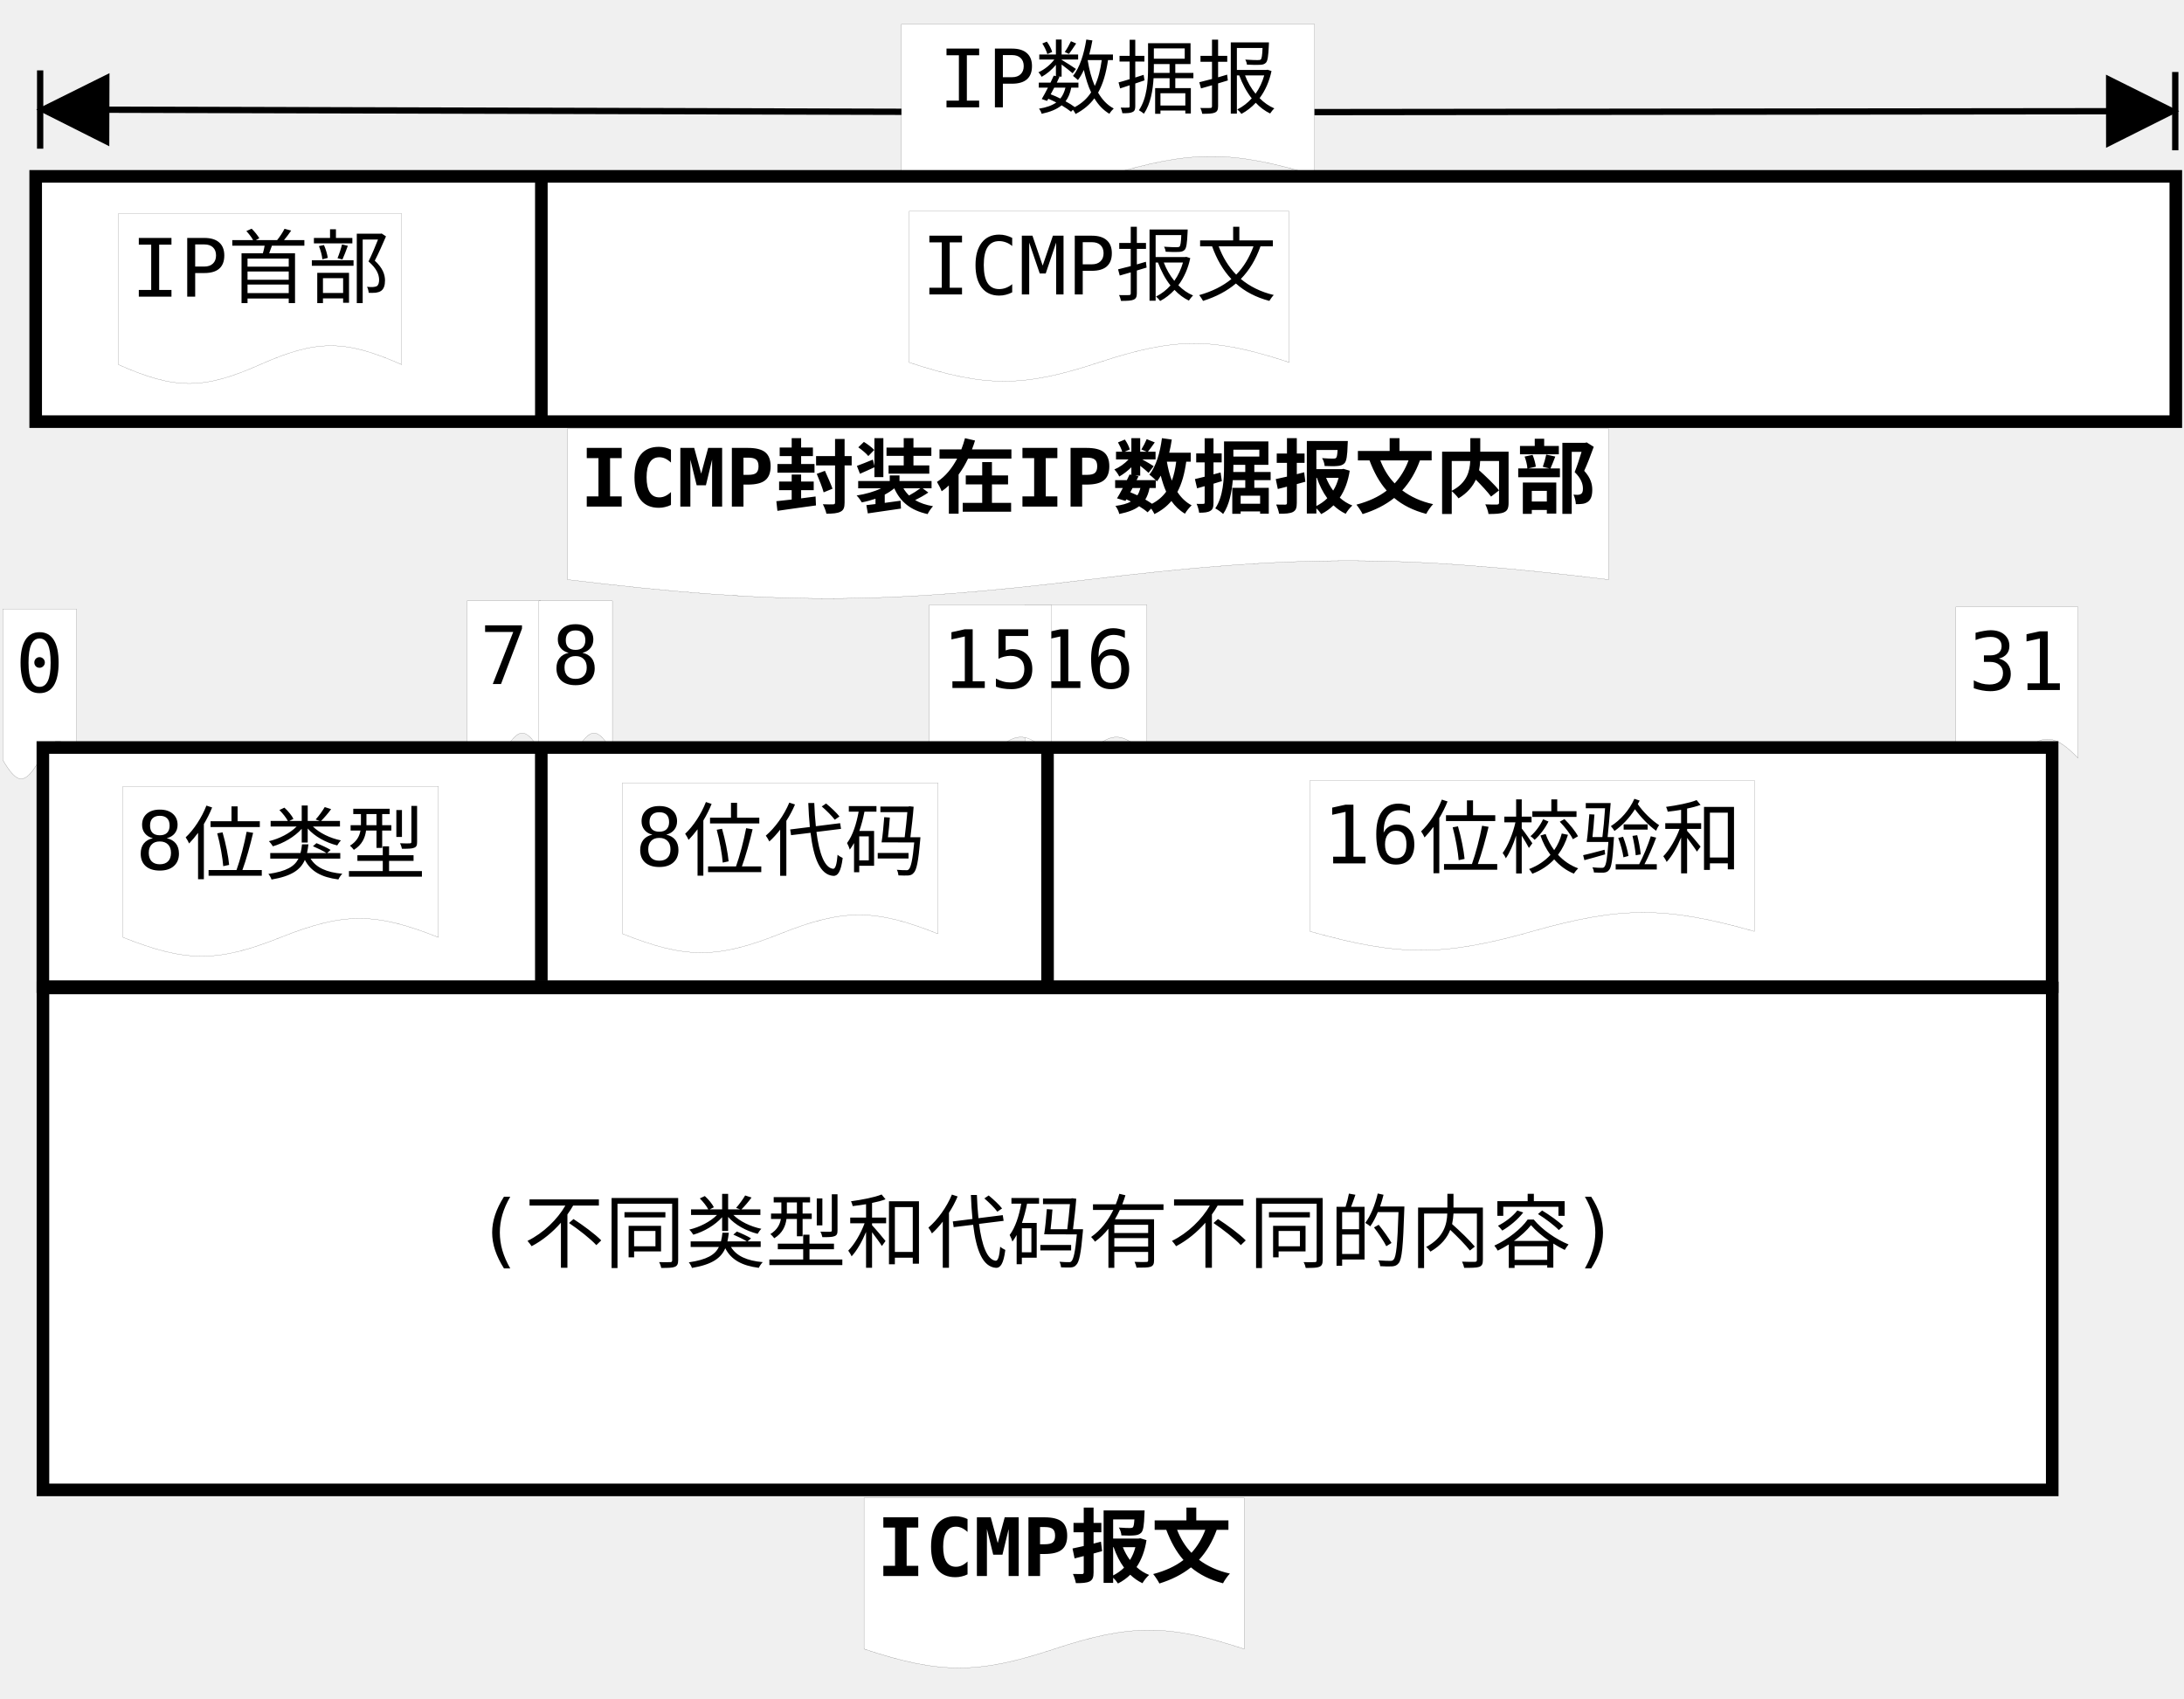
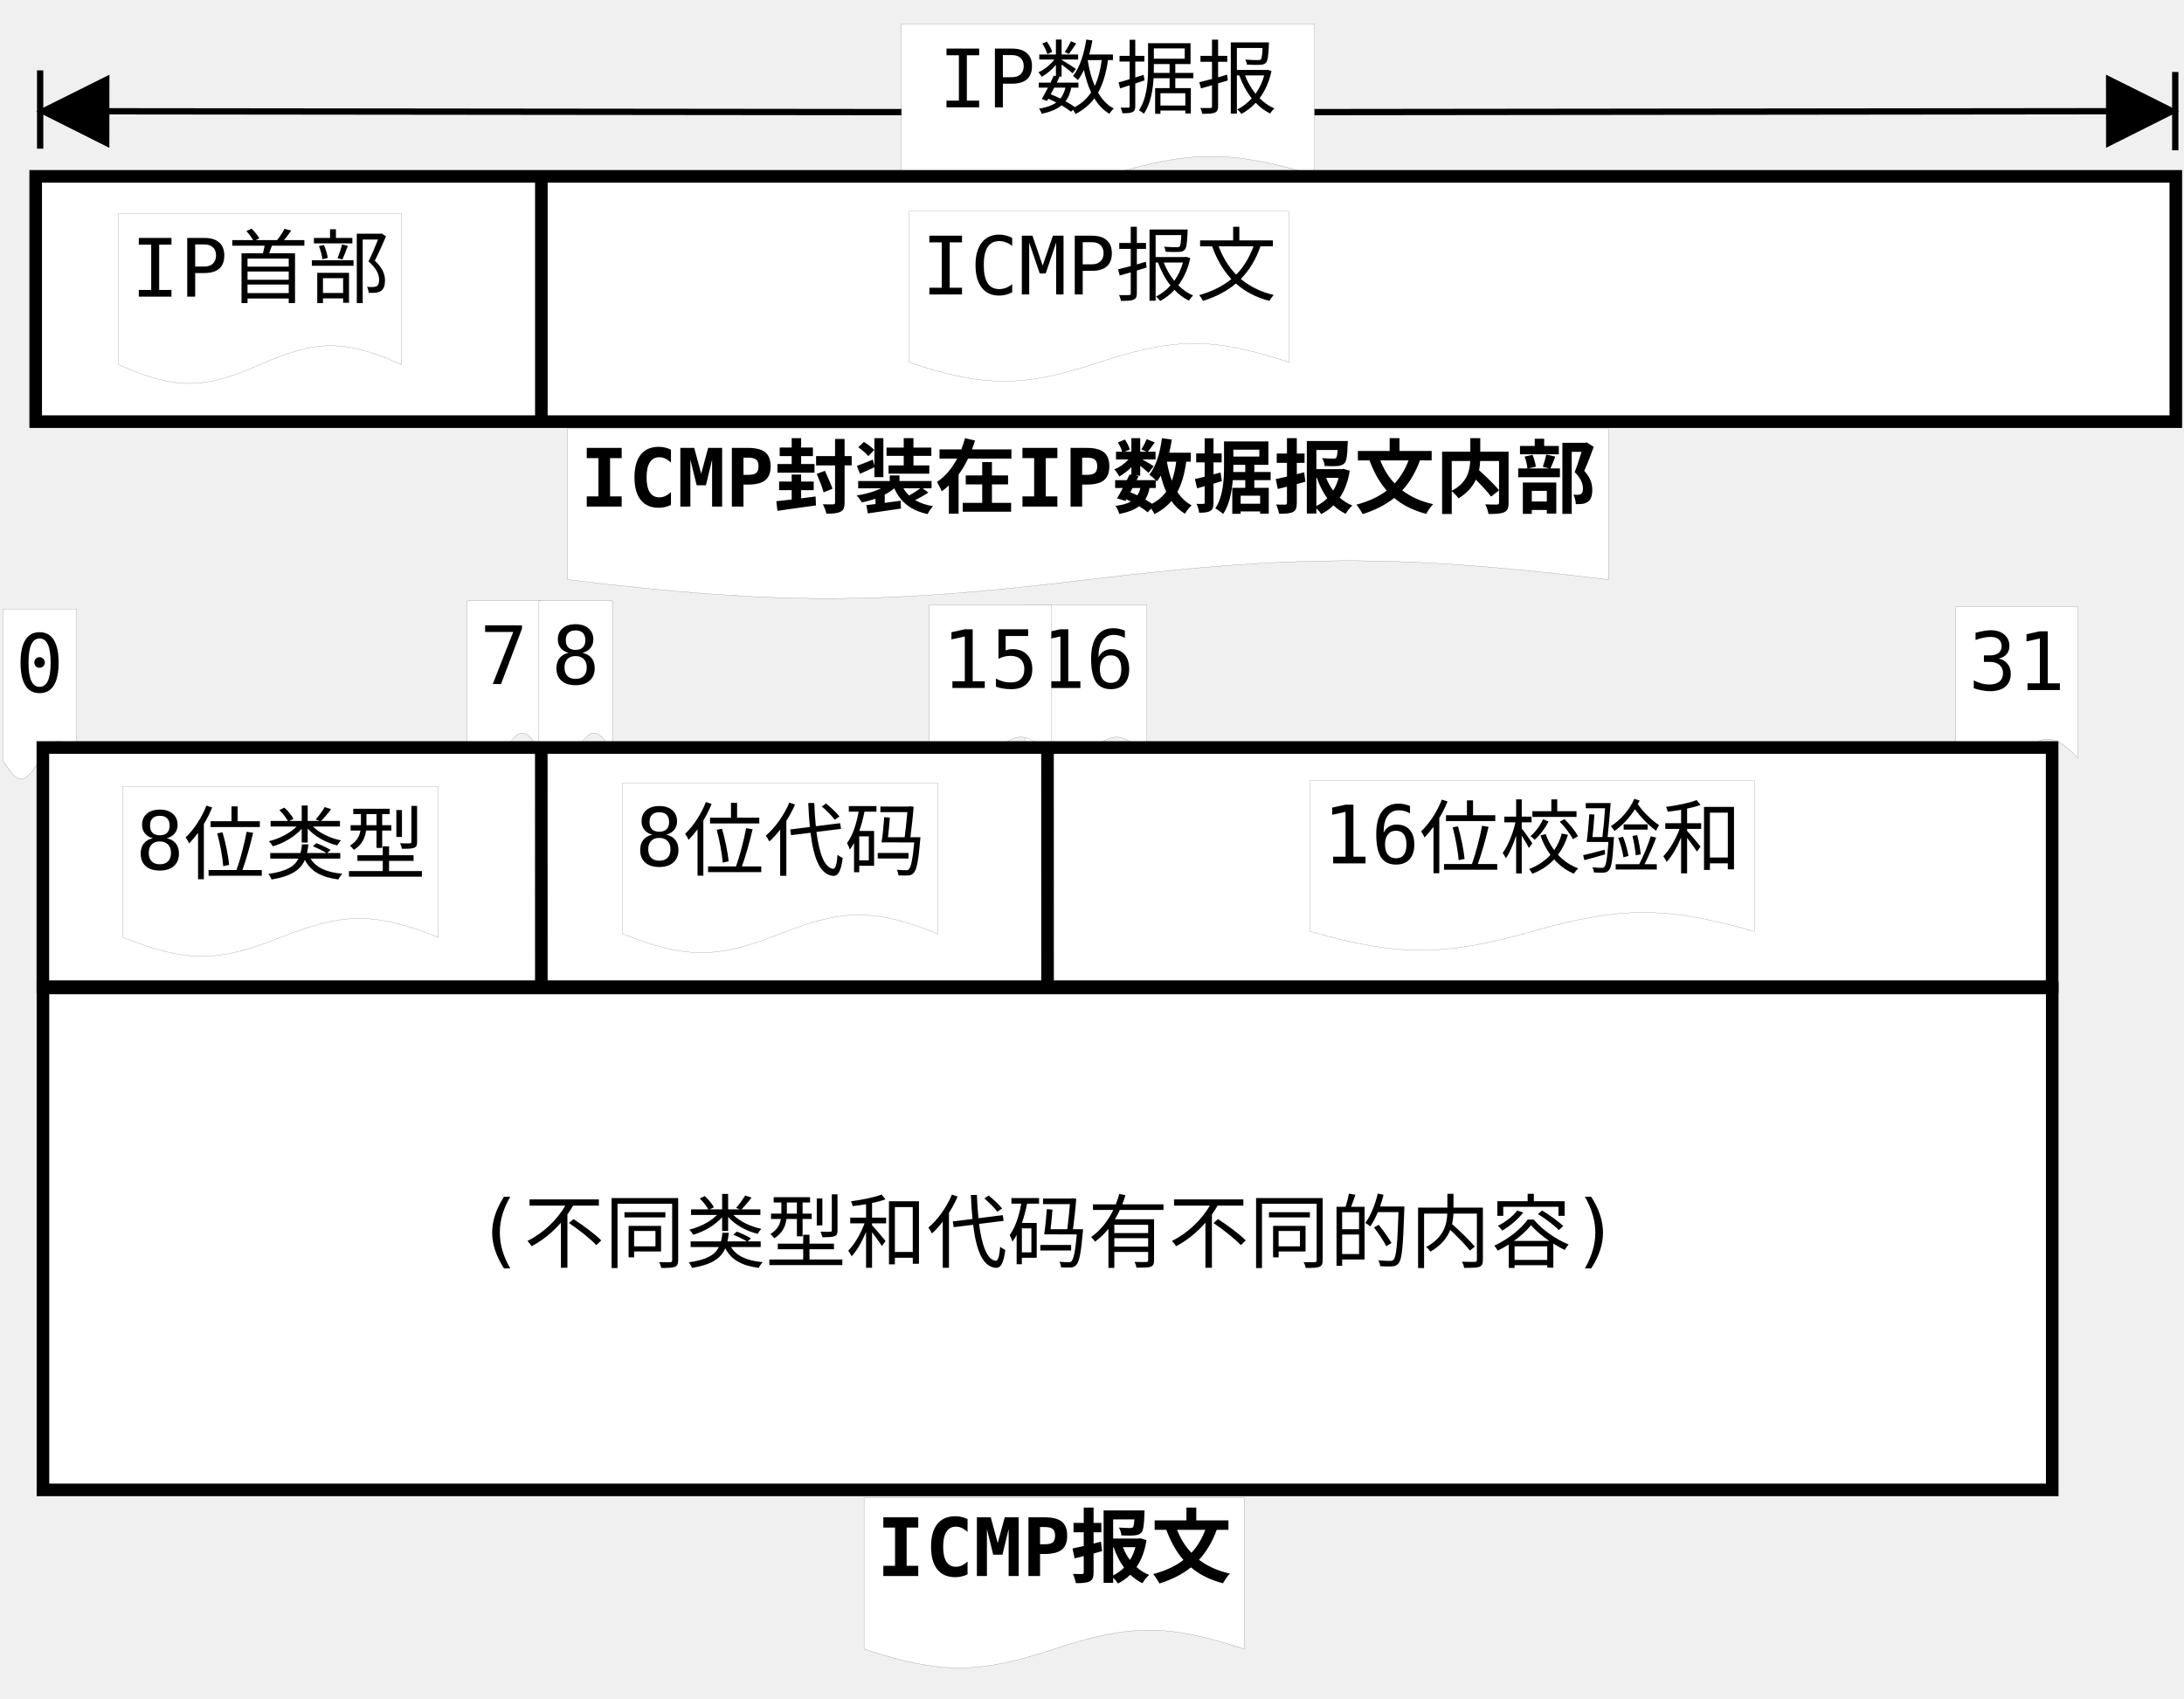
<svg xmlns="http://www.w3.org/2000/svg" width="18cm" height="14cm" viewBox="314 58 347 263">
  <line style="fill: none; fill-opacity:0; stroke-width: 1; stroke: #000000" x1="320.38" y1="65.739" x2="320.38" y2="78.182" />
  <line style="fill: none; fill-opacity:0; stroke-width: 1; stroke: #000000" x1="659.612" y1="65.995" x2="659.612" y2="78.437" />
  <g>
    <path style="fill: #ffffff" d="M 457.214 58.407 L 522.863,58.407 L 522.863,82.407 C 509.733,78.407 503.168,78.407 490.039,82.407 C 476.909,86.407 470.344,86.407 457.214,82.407 L 457.214,58.407z" />
    <path style="fill: none; fill-opacity:0; stroke-width: 0.02; stroke: #000000" d="M 457.214 58.407 L 522.863,58.407 L 522.863,82.407 C 509.733,78.407 503.168,78.407 490.039,82.407 C 476.909,86.407 470.344,86.407 457.214,82.407 L 457.214,58.407" />
    <text font-size="12.8" style="fill: #000000;text-anchor:middle;font-family:monospace;font-style:normal;font-weight:normal" x="490.039" y="71.607">
      <tspan x="490.039" y="71.607">IP数据报</tspan>
    </text>
  </g>
  <g>
-     <line style="fill: none; fill-opacity:0; stroke-width: 1; stroke: #000000" x1="457.223" y1="72.32" x2="330.88" y2="71.988" />
-     <polygon style="fill: #000000" points="330.893,66.988 320.88,71.962 330.867,76.988 " />
-     <polygon style="fill: none; fill-opacity:0; stroke-width: 1; stroke: #000000" points="330.893,66.988 320.88,71.962 330.867,76.988 " />
+     <line style="fill: none; fill-opacity:0; stroke-width: 1; stroke: #000000" x1="457.223" y1="72.372" x2="330.88" y2="72.238" />
+     <polygon style="fill: #000000" points="330.885,67.238 320.88,72.227 330.875,77.238 " />
+     <polygon style="fill: none; fill-opacity:0; stroke-width: 1; stroke: #000000" points="330.885,67.238 320.88,72.227 330.875,77.238 " />
  </g>
  <g>
    <line style="fill: none; fill-opacity:0; stroke-width: 1; stroke: #000000" x1="522.848" y1="72.37" x2="649.112" y2="72.228" />
    <polygon style="fill: #000000" points="649.118,77.228 659.112,72.217 649.106,67.228 " />
    <polygon style="fill: none; fill-opacity:0; stroke-width: 1; stroke: #000000" points="649.118,77.228 659.112,72.217 649.106,67.228 " />
  </g>
  <g>
    <rect style="fill: #ffffff" x="319.67" y="82.578" width="340.029" height="38.974" />
    <rect style="fill: none; fill-opacity:0; stroke-width: 2; stroke: #000000" x="319.67" y="82.578" width="340.029" height="38.974" />
    <text font-size="12.8" style="fill: #000000;text-anchor:middle;font-family:monospace;font-style:normal;font-weight:normal" x="489.685" y="104.715">
      <tspan x="489.685" y="104.715" />
    </text>
  </g>
  <g>
-     <path style="fill: #ffffff" d="M 332.811 88.491 L 377.811,88.491 L 377.811,112.491 C 368.811,108.491 364.311,108.491 355.311,112.491 C 346.311,116.491 341.811,116.491 332.811,112.491 L 332.811,88.491z" />
-     <path style="fill: none; fill-opacity:0; stroke-width: 0.02; stroke: #000000" d="M 332.811 88.491 L 377.811,88.491 L 377.811,112.491 C 368.811,108.491 364.311,108.491 355.311,112.491 C 346.311,116.491 341.811,116.491 332.811,112.491 L 332.811,88.491" />
-     <text font-size="12.8" style="fill: #000000;text-anchor:middle;font-family:monospace;font-style:normal;font-weight:normal" x="355.311" y="101.691">
-       <tspan x="355.311" y="101.691">IP首部</tspan>
+     <path style="fill: #ffffff" d="M 332.81 88.491 L 377.81,88.491 L 377.81,112.491 C 368.81,108.491 364.31,108.491 355.31,112.491 C 346.31,116.491 341.81,116.491 332.81,112.491 L 332.81,88.491z" />
+     <path style="fill: none; fill-opacity:0; stroke-width: 0.02; stroke: #000000" d="M 332.81 88.491 L 377.81,88.491 L 377.81,112.491 C 368.81,108.491 364.31,108.491 355.31,112.491 C 346.31,116.491 341.81,116.491 332.81,112.491 L 332.81,88.491" />
+     <text font-size="12.8" style="fill: #000000;text-anchor:middle;font-family:monospace;font-style:normal;font-weight:normal" x="355.31" y="101.691">
+       <tspan x="355.31" y="101.691">IP首部</tspan>
    </text>
  </g>
  <line style="fill: none; fill-opacity:0; stroke-width: 2; stroke: #000000" x1="400.012" y1="82.448" x2="400.012" y2="121.552" />
  <g>
    <path style="fill: #ffffff" d="M 458.424 88.136 L 518.824,88.136 L 518.824,112.136 C 506.744,108.136 500.704,108.136 488.624,112.136 C 476.544,116.136 470.504,116.136 458.424,112.136 L 458.424,88.136z" />
    <path style="fill: none; fill-opacity:0; stroke-width: 0.02; stroke: #000000" d="M 458.424 88.136 L 518.824,88.136 L 518.824,112.136 C 506.744,108.136 500.704,108.136 488.624,112.136 C 476.544,116.136 470.504,116.136 458.424,112.136 L 458.424,88.136" />
    <text font-size="12.8" style="fill: #000000;text-anchor:middle;font-family:monospace;font-style:normal;font-weight:normal" x="488.624" y="101.336">
      <tspan x="488.624" y="101.336">ICMP报文</tspan>
    </text>
  </g>
  <g>
    <path style="fill: #ffffff" d="M 314.44 151.311 L 326.14,151.311 L 326.14,175.311 C 323.8,171.311 322.63,171.311 320.29,175.311 C 317.95,179.311 316.78,179.311 314.44,175.311 L 314.44,151.311z" />
    <path style="fill: none; fill-opacity:0; stroke-width: 0.02; stroke: #000000" d="M 314.44 151.311 L 326.14,151.311 L 326.14,175.311 C 323.8,171.311 322.63,171.311 320.29,175.311 C 317.95,179.311 316.78,179.311 314.44,175.311 L 314.44,151.311" />
    <text font-size="12.8" style="fill: #000000;text-anchor:middle;font-family:monospace;font-style:normal;font-weight:normal" x="320.29" y="164.511">
      <tspan x="320.29" y="164.511">0</tspan>
    </text>
  </g>
  <g>
    <path style="fill: #ffffff" d="M 388.202 150.044 L 399.902,150.044 L 399.902,174.044 C 397.562,170.044 396.392,170.044 394.052,174.044 C 391.712,178.044 390.542,178.044 388.202,174.044 L 388.202,150.044z" />
    <path style="fill: none; fill-opacity:0; stroke-width: 0.02; stroke: #000000" d="M 388.202 150.044 L 399.902,150.044 L 399.902,174.044 C 397.562,170.044 396.392,170.044 394.052,174.044 C 391.712,178.044 390.542,178.044 388.202,174.044 L 388.202,150.044" />
    <text font-size="12.8" style="fill: #000000;text-anchor:middle;font-family:monospace;font-style:normal;font-weight:normal" x="394.052" y="163.244">
      <tspan x="394.052" y="163.244">7</tspan>
    </text>
  </g>
  <g>
    <path style="fill: #ffffff" d="M 399.602 150.044 L 411.302,150.044 L 411.302,174.044 C 408.962,170.044 407.792,170.044 405.452,174.044 C 403.112,178.044 401.942,178.044 399.602,174.044 L 399.602,150.044z" />
    <path style="fill: none; fill-opacity:0; stroke-width: 0.02; stroke: #000000" d="M 399.602 150.044 L 411.302,150.044 L 411.302,174.044 C 408.962,170.044 407.792,170.044 405.452,174.044 C 403.112,178.044 401.942,178.044 399.602,174.044 L 399.602,150.044" />
    <text font-size="12.8" style="fill: #000000;text-anchor:middle;font-family:monospace;font-style:normal;font-weight:normal" x="405.452" y="163.244">
      <tspan x="405.452" y="163.244">8</tspan>
    </text>
  </g>
  <g>
    <path style="fill: #ffffff" d="M 476.83 150.678 L 496.23,150.678 L 496.23,174.678 C 492.35,170.678 490.41,170.678 486.53,174.678 C 482.65,178.678 480.71,178.678 476.83,174.678 L 476.83,150.678z" />
    <path style="fill: none; fill-opacity:0; stroke-width: 0.02; stroke: #000000" d="M 476.83 150.678 L 496.23,150.678 L 496.23,174.678 C 492.35,170.678 490.41,170.678 486.53,174.678 C 482.65,178.678 480.71,178.678 476.83,174.678 L 476.83,150.678" />
    <text font-size="12.8" style="fill: #000000;text-anchor:middle;font-family:monospace;font-style:normal;font-weight:normal" x="486.53" y="163.878">
      <tspan x="486.53" y="163.878">16</tspan>
    </text>
  </g>
  <g>
    <path style="fill: #ffffff" d="M 461.644 150.678 L 481.044,150.678 L 481.044,174.678 C 477.164,170.678 475.224,170.678 471.344,174.678 C 467.464,178.678 465.524,178.678 461.644,174.678 L 461.644,150.678z" />
    <path style="fill: none; fill-opacity:0; stroke-width: 0.02; stroke: #000000" d="M 461.644 150.678 L 481.044,150.678 L 481.044,174.678 C 477.164,170.678 475.224,170.678 471.344,174.678 C 467.464,178.678 465.524,178.678 461.644,174.678 L 461.644,150.678" />
    <text font-size="12.8" style="fill: #000000;text-anchor:middle;font-family:monospace;font-style:normal;font-weight:normal" x="471.344" y="163.878">
      <tspan x="471.344" y="163.878">15</tspan>
    </text>
  </g>
  <g>
    <path style="fill: #ffffff" d="M 624.75 150.994 L 644.15,150.994 L 644.15,174.994 C 640.27,170.994 638.33,170.994 634.45,174.994 C 630.57,178.994 628.63,178.994 624.75,174.994 L 624.75,150.994z" />
    <path style="fill: none; fill-opacity:0; stroke-width: 0.02; stroke: #000000" d="M 624.75 150.994 L 644.15,150.994 L 644.15,174.994 C 640.27,170.994 638.33,170.994 634.45,174.994 C 630.57,178.994 628.63,178.994 624.75,174.994 L 624.75,150.994" />
    <text font-size="12.8" style="fill: #000000;text-anchor:middle;font-family:monospace;font-style:normal;font-weight:normal" x="634.45" y="164.194">
      <tspan x="634.45" y="164.194">31</tspan>
    </text>
  </g>
  <g>
    <rect style="fill: #ffffff" x="320.81" y="173.332" width="319.24" height="38" />
    <rect style="fill: none; fill-opacity:0; stroke-width: 2; stroke: #000000" x="320.81" y="173.332" width="319.24" height="38" />
    <text font-size="12.8" style="fill: #000000;text-anchor:middle;font-family:monospace;font-style:normal;font-weight:normal" x="480.43" y="194.982">
      <tspan x="480.43" y="194.982" />
    </text>
  </g>
  <g>
-     <rect style="fill: #ffffff" x="320.824" y="211.535" width="319.24" height="79.761" />
-     <rect style="fill: none; fill-opacity:0; stroke-width: 2; stroke: #000000" x="320.824" y="211.535" width="319.24" height="79.761" />
-     <text font-size="12.8" style="fill: #000000;text-anchor:middle;font-family:monospace;font-style:normal;font-weight:normal" x="480.444" y="254.416">
-       <tspan x="480.444" y="254.416">(不同类型和代码有不同的内容)</tspan>
+     <rect style="fill: #ffffff" x="320.824" y="211.536" width="319.24" height="79.761" />
+     <rect style="fill: none; fill-opacity:0; stroke-width: 2; stroke: #000000" x="320.824" y="211.536" width="319.24" height="79.761" />
+     <text font-size="12.8" style="fill: #000000;text-anchor:middle;font-family:monospace;font-style:normal;font-weight:normal" x="480.444" y="254.417">
+       <tspan x="480.444" y="254.417">(不同类型和代码有不同的内容)</tspan>
    </text>
  </g>
  <line style="fill: none; fill-opacity:0; stroke-width: 2; stroke: #000000" x1="480.43" y1="173.332" x2="480.438" y2="210.534" />
-   <line style="fill: none; fill-opacity:0; stroke-width: 2; stroke: #000000" x1="400.002" y1="173.214" x2="400.01" y2="210.417" />
+   <line style="fill: none; fill-opacity:0; stroke-width: 2; stroke: #000000" x1="400.002" y1="173.214" x2="400.01" y2="210.416" />
  <g>
    <path style="fill: #ffffff" d="M 333.544 179.498 L 383.644,179.498 L 383.644,203.498 C 373.624,199.498 368.614,199.498 358.594,203.498 C 348.574,207.498 343.564,207.498 333.544,203.498 L 333.544,179.498z" />
    <path style="fill: none; fill-opacity:0; stroke-width: 0.02; stroke: #000000" d="M 333.544 179.498 L 383.644,179.498 L 383.644,203.498 C 373.624,199.498 368.614,199.498 358.594,203.498 C 348.574,207.498 343.564,207.498 333.544,203.498 L 333.544,179.498" />
    <text font-size="12.8" style="fill: #000000;text-anchor:middle;font-family:monospace;font-style:normal;font-weight:normal" x="358.594" y="192.698">
      <tspan x="358.594" y="192.698">8位类型</tspan>
    </text>
  </g>
  <g>
    <path style="fill: #ffffff" d="M 412.904 178.931 L 463.004,178.931 L 463.004,202.931 C 452.984,198.931 447.974,198.931 437.954,202.931 C 427.934,206.931 422.924,206.931 412.904,202.931 L 412.904,178.931z" />
    <path style="fill: none; fill-opacity:0; stroke-width: 0.02; stroke: #000000" d="M 412.904 178.931 L 463.004,178.931 L 463.004,202.931 C 452.984,198.931 447.974,198.931 437.954,202.931 C 427.934,206.931 422.924,206.931 412.904,202.931 L 412.904,178.931" />
    <text font-size="12.8" style="fill: #000000;text-anchor:middle;font-family:monospace;font-style:normal;font-weight:normal" x="437.954" y="192.131">
      <tspan x="437.954" y="192.131">8位代码</tspan>
    </text>
  </g>
  <g>
    <path style="fill: #ffffff" d="M 522.136 178.548 L 592.736,178.548 L 592.736,202.548 C 578.616,198.548 571.556,198.548 557.436,202.548 C 543.316,206.548 536.256,206.548 522.136,202.548 L 522.136,178.548z" />
    <path style="fill: none; fill-opacity:0; stroke-width: 0.02; stroke: #000000" d="M 522.136 178.548 L 592.736,178.548 L 592.736,202.548 C 578.616,198.548 571.556,198.548 557.436,202.548 C 543.316,206.548 536.256,206.548 522.136,202.548 L 522.136,178.548" />
    <text font-size="12.8" style="fill: #000000;text-anchor:middle;font-family:monospace;font-style:normal;font-weight:normal" x="557.436" y="191.748">
      <tspan x="557.436" y="191.748">16位校验和</tspan>
    </text>
  </g>
  <g>
    <path style="fill: #ffffff" d="M 404.166 122.653 L 569.566,122.653 L 569.566,146.653 C 536.486,142.653 519.946,142.653 486.866,146.653 C 453.786,150.653 437.246,150.653 404.166,146.653 L 404.166,122.653z" />
    <path style="fill: none; fill-opacity:0; stroke-width: 0.02; stroke: #000000" d="M 404.166 122.653 L 569.566,122.653 L 569.566,146.653 C 536.486,142.653 519.946,142.653 486.866,146.653 C 453.786,150.653 437.246,150.653 404.166,146.653 L 404.166,122.653" />
    <text font-size="12.8" style="fill: #000000;text-anchor:middle;font-family:monospace;font-style:normal;font-weight:700" x="486.866" y="135.053">
      <tspan x="486.866" y="135.053">ICMP封装在IP数据报文内部</tspan>
    </text>
  </g>
  <g>
    <path style="fill: #ffffff" d="M 451.28 292.58 L 511.68,292.58 L 511.68,316.58 C 499.6,312.58 493.56,312.58 481.48,316.58 C 469.4,320.58 463.36,320.58 451.28,316.58 L 451.28,292.58z" />
    <path style="fill: none; fill-opacity:0; stroke-width: 0.02; stroke: #000000" d="M 451.28 292.58 L 511.68,292.58 L 511.68,316.58 C 499.6,312.58 493.56,312.58 481.48,316.58 C 469.4,320.58 463.36,320.58 451.28,316.58 L 451.28,292.58" />
    <text font-size="12.8" style="fill: #000000;text-anchor:middle;font-family:monospace;font-style:normal;font-weight:700" x="481.48" y="304.98">
      <tspan x="481.48" y="304.98">ICMP报文</tspan>
    </text>
  </g>
</svg>
